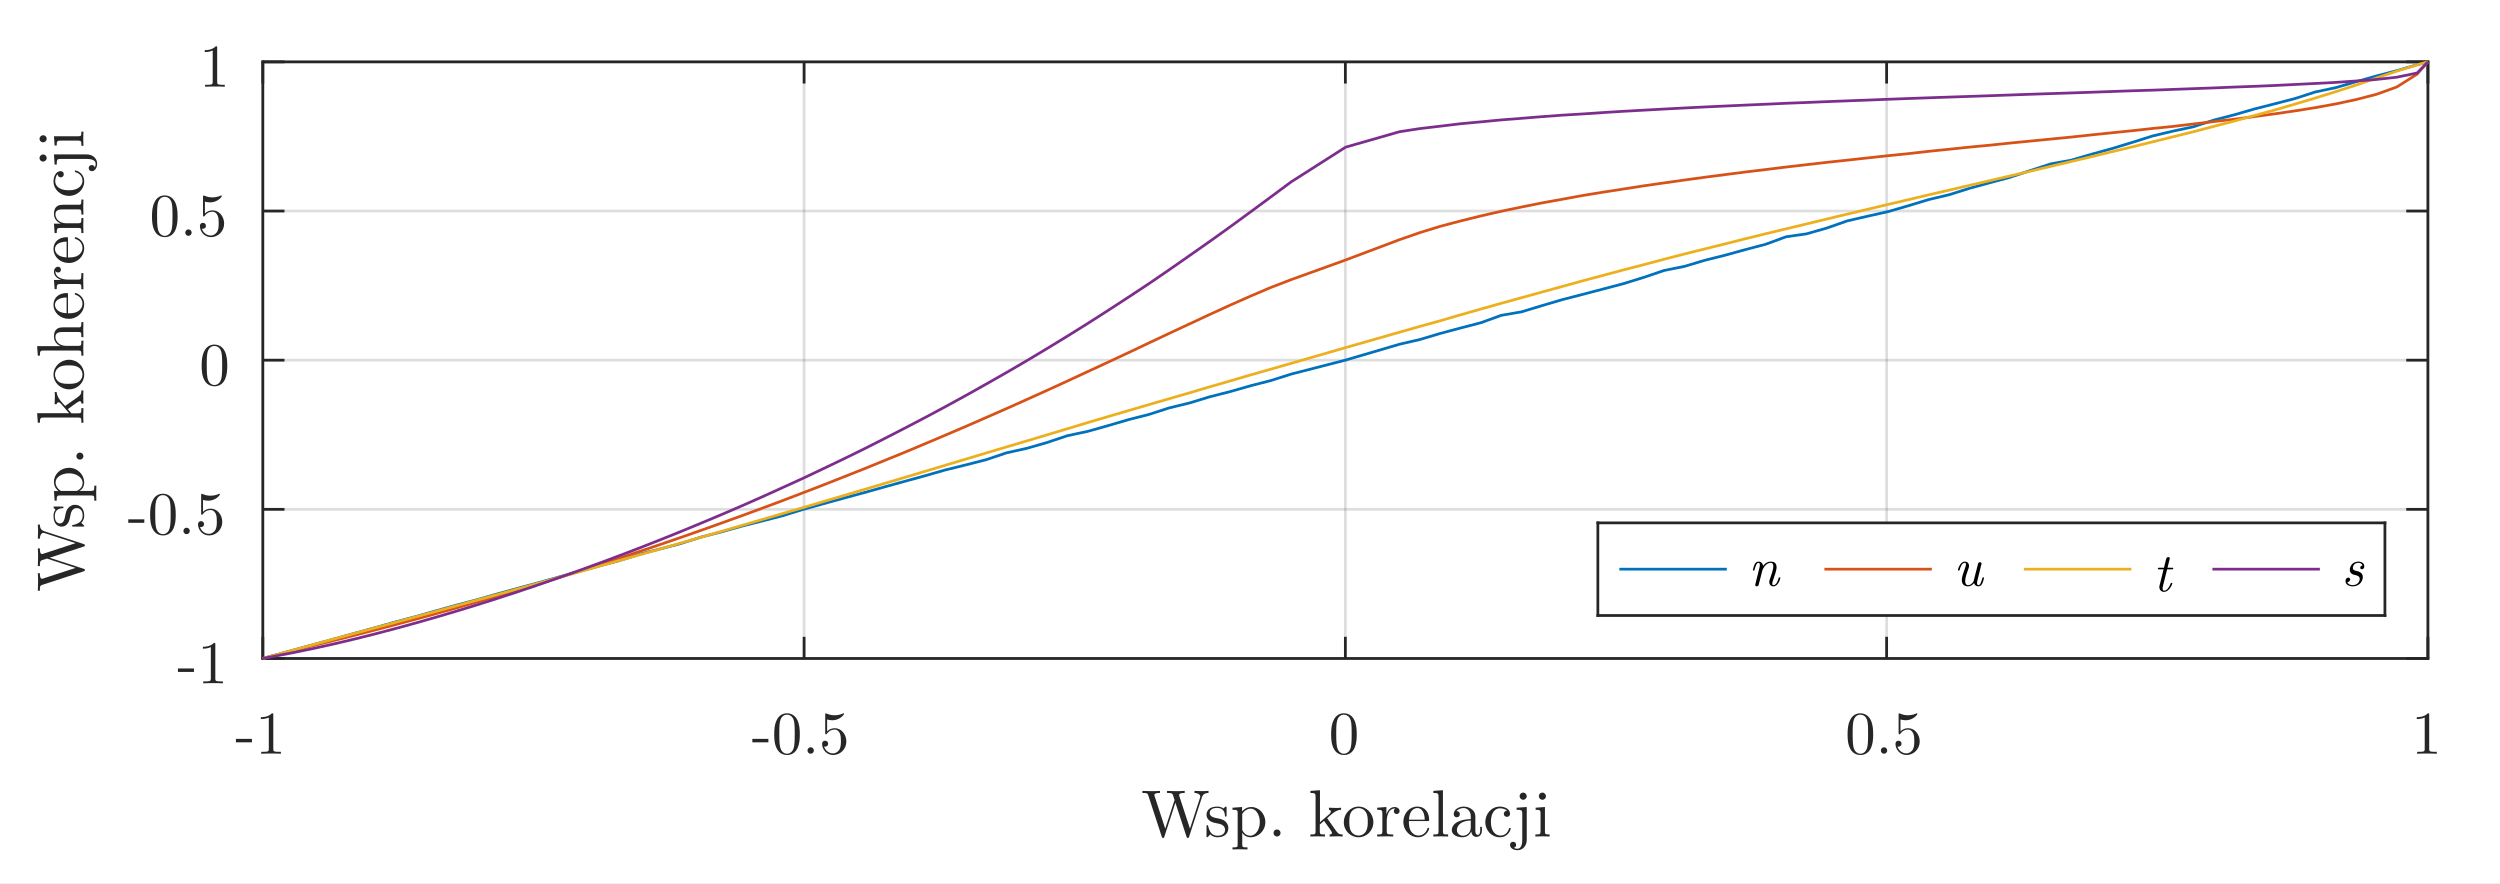
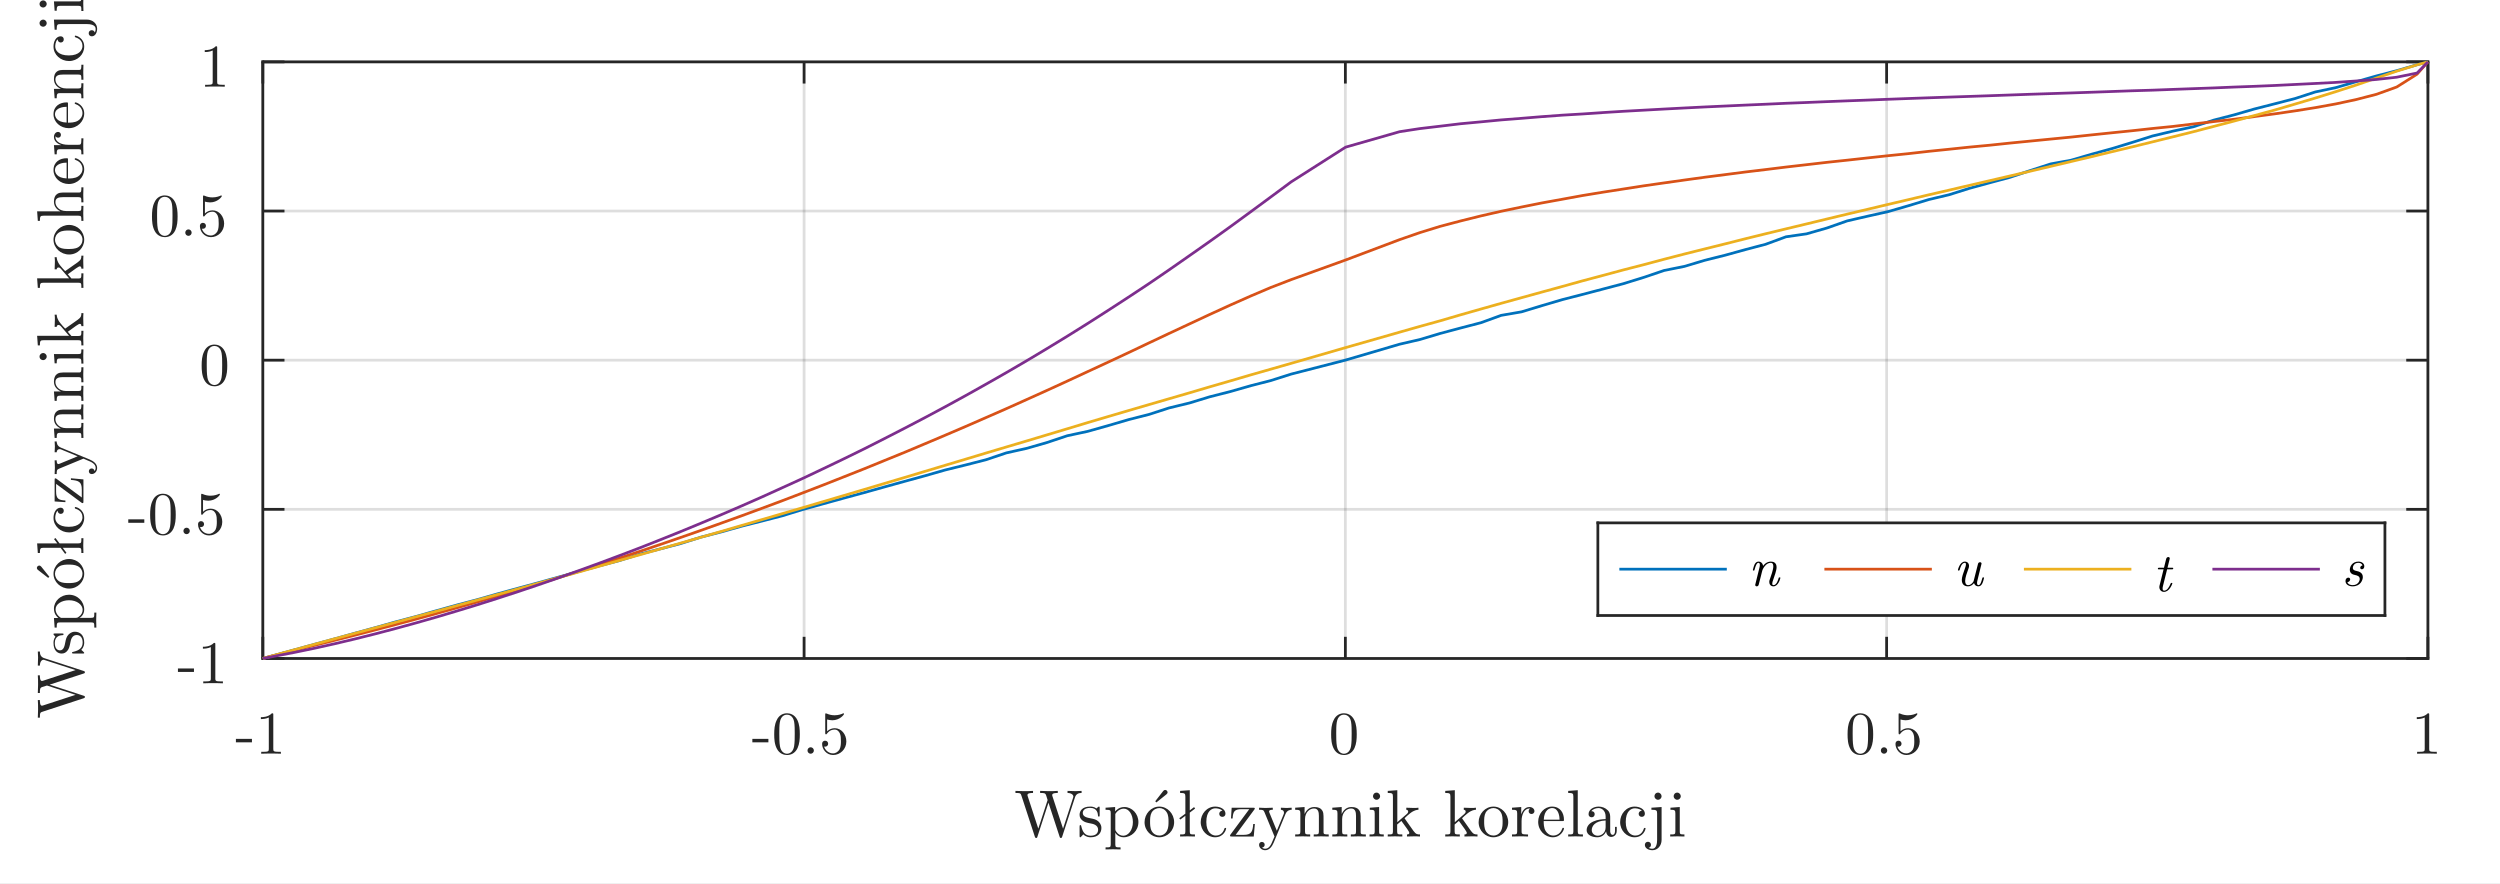
- <svg xmlns="http://www.w3.org/2000/svg" width="453pt" viewBox="0 0 453 160" height="160pt">
+ <svg xmlns="http://www.w3.org/2000/svg" height="160pt" width="453pt" viewBox="0 0 453 160">
  <defs />
  <polygon points="0,0 453,0 453,160 0,160" fill="#ffffff" />
  <g>
-     <polygon shape-rendering="crispEdges" points="0,160 453,160 453,0 0,0" fill="#ffffff" />
+     <polygon points="0,160 453,160 453,0 0,0" shape-rendering="crispEdges" fill="#ffffff" />
    <clipPath id="cp00453160">
      <polygon points="0,160 453,160 453,0 0,0" />
    </clipPath>
    <g clip-path="url(#cp00453160)">
      <polygon shape-rendering="crispEdges" points="47.622,119.317 439.937,119.317 439.937,11.211 47.622,11.211" fill="#ffffff" />
-       <polyline points="47.622,119.317 47.622,11.211" stroke-linejoin="miter" stroke-opacity="0.15" stroke-width="0.5" fill="none" stroke="#262626" stroke-dasharray="16,0" stroke-linecap="butt" />
-       <polyline points="145.701,119.317 145.701,11.211" stroke-linejoin="miter" stroke-opacity="0.15" stroke-width="0.5" fill="none" stroke="#262626" stroke-dasharray="16,0" stroke-linecap="butt" />
-       <polyline points="243.779,119.317 243.779,11.211" stroke-linejoin="miter" stroke-opacity="0.15" stroke-width="0.5" fill="none" stroke="#262626" stroke-dasharray="16,0" stroke-linecap="butt" />
-       <polyline points="341.858,119.317 341.858,11.211" stroke-linejoin="miter" stroke-opacity="0.15" stroke-width="0.5" fill="none" stroke="#262626" stroke-dasharray="16,0" stroke-linecap="butt" />
-       <polyline points="439.937,119.317 439.937,11.211" stroke-linejoin="miter" stroke-opacity="0.15" stroke-width="0.5" fill="none" stroke="#262626" stroke-dasharray="16,0" stroke-linecap="butt" />
-       <polyline points="47.622,119.317 47.622,115.39" stroke-linejoin="miter" stroke-width="0.5" fill="none" stroke="#262626" stroke-linecap="butt" />
-       <polyline points="47.622,11.211 47.622,15.138" stroke-linejoin="miter" stroke-width="0.5" fill="none" stroke="#262626" stroke-linecap="butt" />
-       <polyline points="145.701,119.317 145.701,115.39" stroke-linejoin="miter" stroke-width="0.5" fill="none" stroke="#262626" stroke-linecap="butt" />
-       <polyline points="145.701,11.211 145.701,15.138" stroke-linejoin="miter" stroke-width="0.5" fill="none" stroke="#262626" stroke-linecap="butt" />
-       <polyline points="243.779,119.317 243.779,115.39" stroke-linejoin="miter" stroke-width="0.5" fill="none" stroke="#262626" stroke-linecap="butt" />
-       <polyline points="243.779,11.211 243.779,15.138" stroke-linejoin="miter" stroke-width="0.5" fill="none" stroke="#262626" stroke-linecap="butt" />
-       <polyline points="341.858,119.317 341.858,115.39" stroke-linejoin="miter" stroke-width="0.5" fill="none" stroke="#262626" stroke-linecap="butt" />
-       <polyline points="341.858,11.211 341.858,15.138" stroke-linejoin="miter" stroke-width="0.5" fill="none" stroke="#262626" stroke-linecap="butt" />
-       <polyline points="439.937,119.317 439.937,115.39" stroke-linejoin="miter" stroke-width="0.5" fill="none" stroke="#262626" stroke-linecap="butt" />
-       <polyline points="439.937,11.211 439.937,15.138" stroke-linejoin="miter" stroke-width="0.5" fill="none" stroke="#262626" stroke-linecap="butt" />
-       <g font-style="normal" font-weight="normal" font-family="'Latin Modern Roman'" xml:space="preserve" transform="translate(42.622,136.575) rotate(-0,5,-9)" font-size="11">
-         <text fill="rgb(38,38,38)" y="-0" x="0 4 ">-1</text>
+       <polyline points="47.622,119.317 47.622,11.211" stroke-linejoin="miter" stroke="#262626" stroke-opacity="0.15" stroke-dasharray="16,0" stroke-linecap="butt" fill="none" stroke-width="0.5" />
+       <polyline points="145.701,119.317 145.701,11.211" stroke-linejoin="miter" stroke="#262626" stroke-opacity="0.15" stroke-dasharray="16,0" stroke-linecap="butt" fill="none" stroke-width="0.5" />
+       <polyline points="243.779,119.317 243.779,11.211" stroke-linejoin="miter" stroke="#262626" stroke-opacity="0.15" stroke-dasharray="16,0" stroke-linecap="butt" fill="none" stroke-width="0.5" />
+       <polyline points="341.858,119.317 341.858,11.211" stroke-linejoin="miter" stroke="#262626" stroke-opacity="0.15" stroke-dasharray="16,0" stroke-linecap="butt" fill="none" stroke-width="0.5" />
+       <polyline points="439.937,119.317 439.937,11.211" stroke-linejoin="miter" stroke="#262626" stroke-opacity="0.15" stroke-dasharray="16,0" stroke-linecap="butt" fill="none" stroke-width="0.5" />
+       <polyline points="47.622,119.317 47.622,115.39" stroke-linejoin="miter" stroke="#262626" stroke-linecap="butt" fill="none" stroke-width="0.5" />
+       <polyline points="47.622,11.211 47.622,15.138" stroke-linejoin="miter" stroke="#262626" stroke-linecap="butt" fill="none" stroke-width="0.5" />
+       <polyline points="145.701,119.317 145.701,115.39" stroke-linejoin="miter" stroke="#262626" stroke-linecap="butt" fill="none" stroke-width="0.5" />
+       <polyline points="145.701,11.211 145.701,15.138" stroke-linejoin="miter" stroke="#262626" stroke-linecap="butt" fill="none" stroke-width="0.5" />
+       <polyline points="243.779,119.317 243.779,115.39" stroke-linejoin="miter" stroke="#262626" stroke-linecap="butt" fill="none" stroke-width="0.5" />
+       <polyline points="243.779,11.211 243.779,15.138" stroke-linejoin="miter" stroke="#262626" stroke-linecap="butt" fill="none" stroke-width="0.5" />
+       <polyline points="341.858,119.317 341.858,115.39" stroke-linejoin="miter" stroke="#262626" stroke-linecap="butt" fill="none" stroke-width="0.5" />
+       <polyline points="341.858,11.211 341.858,15.138" stroke-linejoin="miter" stroke="#262626" stroke-linecap="butt" fill="none" stroke-width="0.5" />
+       <polyline points="439.937,119.317 439.937,115.39" stroke-linejoin="miter" stroke="#262626" stroke-linecap="butt" fill="none" stroke-width="0.5" />
+       <polyline points="439.937,11.211 439.937,15.138" stroke-linejoin="miter" stroke="#262626" stroke-linecap="butt" fill="none" stroke-width="0.5" />
+       <g transform="translate(42.622,136.575) rotate(-0,5,-9)" font-weight="normal" xml:space="preserve" font-family="'Latin Modern Roman'" font-style="normal" font-size="11">
+         <text x="0 4 " y="-0" fill="rgb(38,38,38)">-1</text>
      </g>
-       <g font-style="normal" font-weight="normal" font-family="'Latin Modern Roman'" xml:space="preserve" transform="translate(136.201,136.575) rotate(-0,9.5,-9)" font-size="11">
-         <text fill="rgb(38,38,38)" y="-0" x="0 4 10 13 ">-0.5</text>
+       <g transform="translate(136.201,136.575) rotate(-0,9.5,-9)" font-weight="normal" xml:space="preserve" font-family="'Latin Modern Roman'" font-style="normal" font-size="11">
+         <text x="0 4 10 13 " y="-0" fill="rgb(38,38,38)">-0.5</text>
      </g>
-       <g font-style="normal" font-weight="normal" font-family="'Latin Modern Roman'" xml:space="preserve" transform="translate(240.78,136.575) rotate(-0,3,-9)" font-size="11">
-         <text fill="rgb(38,38,38)" y="-0" x="0 ">0</text>
+       <g transform="translate(240.78,136.575) rotate(-0,3,-9)" font-weight="normal" xml:space="preserve" font-family="'Latin Modern Roman'" font-style="normal" font-size="11">
+         <text x="0 " y="-0" fill="rgb(38,38,38)">0</text>
      </g>
-       <g font-style="normal" font-weight="normal" font-family="'Latin Modern Roman'" xml:space="preserve" transform="translate(334.358,136.575) rotate(-0,7.5,-9)" font-size="11">
-         <text fill="rgb(38,38,38)" y="-0" x="0 6 9 ">0.5</text>
+       <g transform="translate(334.358,136.575) rotate(-0,7.5,-9)" font-weight="normal" xml:space="preserve" font-family="'Latin Modern Roman'" font-style="normal" font-size="11">
+         <text x="0 6 9 " y="-0" fill="rgb(38,38,38)">0.5</text>
      </g>
-       <g font-style="normal" font-weight="normal" font-family="'Latin Modern Roman'" xml:space="preserve" transform="translate(436.937,136.575) rotate(-0,3,-9)" font-size="11">
-         <text fill="rgb(38,38,38)" y="-0" x="0 ">1</text>
+       <g transform="translate(436.937,136.575) rotate(-0,3,-9)" font-weight="normal" xml:space="preserve" font-family="'Latin Modern Roman'" font-style="normal" font-size="11">
+         <text x="0 " y="-0" fill="rgb(38,38,38)">1</text>
      </g>
-       <polyline points="47.622,119.317 439.937,119.317" stroke-linejoin="miter" stroke-opacity="0.15" stroke-width="0.5" fill="none" stroke="#262626" stroke-dasharray="16,0" stroke-linecap="butt" />
-       <polyline points="47.622,92.29 439.937,92.29" stroke-linejoin="miter" stroke-opacity="0.15" stroke-width="0.5" fill="none" stroke="#262626" stroke-dasharray="16,0" stroke-linecap="butt" />
-       <polyline points="47.622,65.264 439.937,65.264" stroke-linejoin="miter" stroke-opacity="0.15" stroke-width="0.5" fill="none" stroke="#262626" stroke-dasharray="16,0" stroke-linecap="butt" />
-       <polyline points="47.622,38.238 439.937,38.238" stroke-linejoin="miter" stroke-opacity="0.15" stroke-width="0.5" fill="none" stroke="#262626" stroke-dasharray="16,0" stroke-linecap="butt" />
-       <polyline points="47.622,11.211 439.937,11.211" stroke-linejoin="miter" stroke-opacity="0.15" stroke-width="0.5" fill="none" stroke="#262626" stroke-dasharray="16,0" stroke-linecap="butt" />
-       <polyline points="47.622,119.317 51.548,119.317" stroke-linejoin="miter" stroke-width="0.5" fill="none" stroke="#262626" stroke-linecap="butt" />
-       <polyline points="439.937,119.317 436.011,119.317" stroke-linejoin="miter" stroke-width="0.5" fill="none" stroke="#262626" stroke-linecap="butt" />
-       <polyline points="47.622,92.29 51.548,92.29" stroke-linejoin="miter" stroke-width="0.5" fill="none" stroke="#262626" stroke-linecap="butt" />
-       <polyline points="439.937,92.29 436.011,92.29" stroke-linejoin="miter" stroke-width="0.5" fill="none" stroke="#262626" stroke-linecap="butt" />
-       <polyline points="47.622,65.264 51.548,65.264" stroke-linejoin="miter" stroke-width="0.5" fill="none" stroke="#262626" stroke-linecap="butt" />
-       <polyline points="439.937,65.264 436.011,65.264" stroke-linejoin="miter" stroke-width="0.5" fill="none" stroke="#262626" stroke-linecap="butt" />
-       <polyline points="47.622,38.238 51.548,38.238" stroke-linejoin="miter" stroke-width="0.5" fill="none" stroke="#262626" stroke-linecap="butt" />
-       <polyline points="439.937,38.238 436.011,38.238" stroke-linejoin="miter" stroke-width="0.5" fill="none" stroke="#262626" stroke-linecap="butt" />
-       <polyline points="47.622,11.211 51.548,11.211" stroke-linejoin="miter" stroke-width="0.5" fill="none" stroke="#262626" stroke-linecap="butt" />
-       <polyline points="439.937,11.211 436.011,11.211" stroke-linejoin="miter" stroke-width="0.5" fill="none" stroke="#262626" stroke-linecap="butt" />
-       <g font-style="normal" font-weight="normal" font-family="'Latin Modern Roman'" xml:space="preserve" transform="translate(32.1176,123.817) rotate(-0,10,-4.5)" font-size="11">
-         <text fill="rgb(38,38,38)" y="-0" x="0 4 ">-1</text>
+       <polyline points="47.622,119.317 439.937,119.317" stroke-linejoin="miter" stroke="#262626" stroke-opacity="0.15" stroke-dasharray="16,0" stroke-linecap="butt" fill="none" stroke-width="0.5" />
+       <polyline points="47.622,92.29 439.937,92.29" stroke-linejoin="miter" stroke="#262626" stroke-opacity="0.15" stroke-dasharray="16,0" stroke-linecap="butt" fill="none" stroke-width="0.5" />
+       <polyline points="47.622,65.264 439.937,65.264" stroke-linejoin="miter" stroke="#262626" stroke-opacity="0.15" stroke-dasharray="16,0" stroke-linecap="butt" fill="none" stroke-width="0.5" />
+       <polyline points="47.622,38.238 439.937,38.238" stroke-linejoin="miter" stroke="#262626" stroke-opacity="0.15" stroke-dasharray="16,0" stroke-linecap="butt" fill="none" stroke-width="0.5" />
+       <polyline points="47.622,11.211 439.937,11.211" stroke-linejoin="miter" stroke="#262626" stroke-opacity="0.15" stroke-dasharray="16,0" stroke-linecap="butt" fill="none" stroke-width="0.5" />
+       <polyline points="47.622,119.317 51.548,119.317" stroke-linejoin="miter" stroke="#262626" stroke-linecap="butt" fill="none" stroke-width="0.5" />
+       <polyline points="439.937,119.317 436.011,119.317" stroke-linejoin="miter" stroke="#262626" stroke-linecap="butt" fill="none" stroke-width="0.5" />
+       <polyline points="47.622,92.29 51.548,92.29" stroke-linejoin="miter" stroke="#262626" stroke-linecap="butt" fill="none" stroke-width="0.5" />
+       <polyline points="439.937,92.29 436.011,92.29" stroke-linejoin="miter" stroke="#262626" stroke-linecap="butt" fill="none" stroke-width="0.5" />
+       <polyline points="47.622,65.264 51.548,65.264" stroke-linejoin="miter" stroke="#262626" stroke-linecap="butt" fill="none" stroke-width="0.5" />
+       <polyline points="439.937,65.264 436.011,65.264" stroke-linejoin="miter" stroke="#262626" stroke-linecap="butt" fill="none" stroke-width="0.5" />
+       <polyline points="47.622,38.238 51.548,38.238" stroke-linejoin="miter" stroke="#262626" stroke-linecap="butt" fill="none" stroke-width="0.5" />
+       <polyline points="439.937,38.238 436.011,38.238" stroke-linejoin="miter" stroke="#262626" stroke-linecap="butt" fill="none" stroke-width="0.5" />
+       <polyline points="47.622,11.211 51.548,11.211" stroke-linejoin="miter" stroke="#262626" stroke-linecap="butt" fill="none" stroke-width="0.5" />
+       <polyline points="439.937,11.211 436.011,11.211" stroke-linejoin="miter" stroke="#262626" stroke-linecap="butt" fill="none" stroke-width="0.5" />
+       <g transform="translate(32.1176,123.817) rotate(-0,10,-4.5)" font-weight="normal" xml:space="preserve" font-family="'Latin Modern Roman'" font-style="normal" font-size="11">
+         <text x="0 4 " y="-0" fill="rgb(38,38,38)">-1</text>
      </g>
-       <g font-style="normal" font-weight="normal" font-family="'Latin Modern Roman'" xml:space="preserve" transform="translate(23.1176,96.7907) rotate(-0,19,-4.5)" font-size="11">
-         <text fill="rgb(38,38,38)" y="-0" x="0 4 10 13 ">-0.5</text>
+       <g transform="translate(23.1176,96.7907) rotate(-0,19,-4.5)" font-weight="normal" xml:space="preserve" font-family="'Latin Modern Roman'" font-style="normal" font-size="11">
+         <text x="0 4 10 13 " y="-0" fill="rgb(38,38,38)">-0.5</text>
      </g>
-       <g font-style="normal" font-weight="normal" font-family="'Latin Modern Roman'" xml:space="preserve" transform="translate(36.1176,69.7642) rotate(-0,6,-4.5)" font-size="11">
-         <text fill="rgb(38,38,38)" y="-0" x="0 ">0</text>
+       <g transform="translate(36.1176,69.7642) rotate(-0,6,-4.5)" font-weight="normal" xml:space="preserve" font-family="'Latin Modern Roman'" font-style="normal" font-size="11">
+         <text x="0 " y="-0" fill="rgb(38,38,38)">0</text>
      </g>
-       <g font-style="normal" font-weight="normal" font-family="'Latin Modern Roman'" xml:space="preserve" transform="translate(27.1176,42.7376) rotate(-0,15,-4.5)" font-size="11">
-         <text fill="rgb(38,38,38)" y="-0" x="0 6 9 ">0.5</text>
+       <g transform="translate(27.1176,42.7376) rotate(-0,15,-4.5)" font-weight="normal" xml:space="preserve" font-family="'Latin Modern Roman'" font-style="normal" font-size="11">
+         <text x="0 6 9 " y="-0" fill="rgb(38,38,38)">0.5</text>
      </g>
-       <g font-style="normal" font-weight="normal" font-family="'Latin Modern Roman'" xml:space="preserve" transform="translate(36.1176,15.711) rotate(-0,6,-4.5)" font-size="11">
-         <text fill="rgb(38,38,38)" y="-0" x="0 ">1</text>
+       <g transform="translate(36.1176,15.711) rotate(-0,6,-4.5)" font-weight="normal" xml:space="preserve" font-family="'Latin Modern Roman'" font-style="normal" font-size="11">
+         <text x="0 " y="-0" fill="rgb(38,38,38)">1</text>
      </g>
-       <polyline points="47.622,119.317 439.937,119.317" stroke-linejoin="miter" stroke-width="0.5" fill="none" stroke="#262626" stroke-dasharray="16,0" stroke-linecap="square" />
-       <polyline points="47.622,11.211 439.937,11.211" stroke-linejoin="miter" stroke-width="0.5" fill="none" stroke="#262626" stroke-dasharray="16,0" stroke-linecap="square" />
-       <polyline points="47.622,119.317 47.622,11.211" stroke-linejoin="miter" stroke-width="0.5" fill="none" stroke="#262626" stroke-dasharray="16,0" stroke-linecap="square" />
-       <polyline points="439.937,119.317 439.937,11.211" stroke-linejoin="miter" stroke-width="0.5" fill="none" stroke="#262626" stroke-dasharray="16,0" stroke-linecap="square" />
-       <g font-style="normal" font-weight="normal" font-family="'Latin Modern Roman'" xml:space="preserve" transform="translate(206.78,154.575) rotate(-0,37,-13)" font-size="12.1">
-         <text fill="rgb(38,38,38)" y="-3" x="0 12 17 24 27 31 37 43 48 53 56 62 67 71 ">Wsp. korelacji</text>
+       <polyline points="47.622,119.317 439.937,119.317" stroke-linejoin="miter" stroke="#262626" stroke-dasharray="16,0" stroke-linecap="square" fill="none" stroke-width="0.5" />
+       <polyline points="47.622,11.211 439.937,11.211" stroke-linejoin="miter" stroke="#262626" stroke-dasharray="16,0" stroke-linecap="square" fill="none" stroke-width="0.5" />
+       <polyline points="47.622,119.317 47.622,11.211" stroke-linejoin="miter" stroke="#262626" stroke-dasharray="16,0" stroke-linecap="square" fill="none" stroke-width="0.5" />
+       <polyline points="439.937,119.317 439.937,11.211" stroke-linejoin="miter" stroke="#262626" stroke-dasharray="16,0" stroke-linecap="square" fill="none" stroke-width="0.5" />
+       <g transform="translate(183.78,154.575) rotate(-0,60,-13)" font-weight="normal" xml:space="preserve" font-family="'Latin Modern Roman'" font-style="normal" font-size="12.1">
+         <text x="0 12 17 24 30 34 39 44 50 57 64 67 73 77 83 89 94 99 102 108 113 117 " y="-3" fill="rgb(38,38,38)">Współczynnik korelacji</text>
      </g>
-       <g font-style="normal" font-weight="normal" font-family="'Latin Modern Roman'" xml:space="preserve" transform="translate(-23.8824,65.2642) rotate(-90,42,0)" font-size="12.1">
-         <text fill="rgb(38,38,38)" y="-3" x="0 12 17 24 27 31 37 43 50 55 60 65 72 77 81 ">Wsp. koherencji</text>
+       <g transform="translate(-46.8824,65.2642) rotate(-90,65,0)" font-weight="normal" xml:space="preserve" font-family="'Latin Modern Roman'" font-style="normal" font-size="12.1">
+         <text x="0 12 17 24 30 34 39 44 50 57 64 67 73 77 83 89 96 101 106 111 118 123 127 " y="-3" fill="rgb(38,38,38)">Współczynnik koherencji</text>
      </g>
-       <polyline points="47.622,119.317 49.584,118.782 53.272,117.768 56.958,116.755 60.645,115.754 64.335,114.731 68.029,113.721 71.709,112.678 75.397,111.708 79.092,110.656 82.77,109.633 86.462,108.662 90.144,107.61 93.831,106.598 97.522,105.598 101.202,104.572 104.933,103.54 108.589,102.536 112.293,101.563 115.952,100.407 119.658,99.457 123.335,98.493 127.001,97.332 130.714,96.379 134.4,95.343 138.068,94.416 141.786,93.457 145.471,92.318 149.181,91.289 152.876,90.267 156.513,89.284 160.188,88.256 163.93,87.217 167.564,86.223 171.261,85.164 174.993,84.246 178.663,83.305 182.36,82.062 186.029,81.245 189.708,80.188 193.38,78.96 197.103,78.16 200.775,77.126 204.482,76.041 208.197,75.096 211.834,73.918 215.546,73.017 219.189,71.904 222.912,70.957 226.653,69.886 230.263,68.961 233.955,67.787 243.763,65.261 253.58,62.378 257.279,61.524 260.945,60.425 264.695,59.426 268.348,58.473 272.004,57.145 275.704,56.505 279.367,55.391 283.11,54.288 286.783,53.344 290.476,52.373 294.122,51.413 297.841,50.263 301.531,49.012 305.211,48.27 308.883,47.171 312.609,46.24 316.287,45.222 319.956,44.256 323.629,42.905 327.341,42.374 331.035,41.316 334.711,40.028 338.399,39.179 342.106,38.349 345.756,37.293 349.479,36.163 353.169,35.289 356.838,34.132 360.512,33.126 364.208,32.132 367.888,30.896 371.599,29.698 375.282,29.028 378.969,27.948 382.658,26.934 386.355,25.805 390.035,24.64 393.729,23.762 397.402,22.983 401.112,21.77 404.787,20.822 408.473,19.756 412.163,18.814 415.85,17.859 419.535,16.662 423.223,15.884 426.915,14.812 430.598,13.764 434.287,12.805 437.975,11.729 439.937,11.211" stroke-linejoin="round" stroke-width="0.5" fill="none" stroke="#0071bc" stroke-linecap="butt" />
-       <polyline points="47.622,119.317 49.584,118.791 53.272,117.86 56.959,116.944 60.648,116.024 64.333,115.089 68.019,114.14 71.71,113.167 75.4,112.179 79.086,111.166 82.772,110.136 86.46,109.082 90.143,108.011 93.839,106.919 97.525,105.799 101.224,104.663 104.894,103.506 108.586,102.326 112.267,101.124 115.96,99.902 119.66,98.652 123.354,97.384 127.017,96.103 130.712,94.784 134.417,93.447 138.084,92.097 141.783,90.717 145.47,89.305 149.17,87.88 152.824,86.436 156.531,84.969 160.205,83.471 163.941,81.949 167.573,80.423 171.274,78.86 174.991,77.269 178.63,75.679 182.363,74.044 186.023,72.402 189.726,70.732 193.38,69.058 197.069,67.345 200.782,65.625 204.462,63.909 208.146,62.159 211.841,60.416 215.536,58.693 219.229,56.97 222.92,55.282 226.62,53.642 230.278,52.088 233.971,50.664 243.802,47.117 253.578,43.434 257.267,42.154 260.982,41.007 264.647,40.041 268.343,39.123 272.021,38.281 275.723,37.508 279.406,36.77 283.078,36.104 286.755,35.431 290.443,34.826 294.168,34.246 297.846,33.672 301.511,33.147 305.196,32.626 308.902,32.114 312.61,31.64 316.284,31.162 319.947,30.724 323.646,30.267 327.342,29.843 331.071,29.41 334.719,29.023 338.381,28.618 342.086,28.218 345.763,27.844 349.475,27.422 353.17,27.044 356.872,26.656 360.53,26.313 364.23,25.923 367.915,25.563 371.586,25.201 375.293,24.84 378.997,24.442 382.663,24.062 386.339,23.689 390.034,23.282 393.719,22.911 397.422,22.463 401.101,22.034 404.782,21.614 408.479,21.125 412.16,20.631 415.849,20.093 419.535,19.503 423.225,18.834 426.91,18.044 430.6,17.091 434.288,15.763 437.976,13.436 439.937,11.211" stroke-linejoin="round" stroke-width="0.5" fill="none" stroke="#d85218" stroke-linecap="butt" />
-       <polyline points="47.622,119.317 49.584,118.777 53.27,117.763 56.96,116.753 60.65,115.749 64.337,114.75 68.022,113.751 71.711,112.752 75.39,111.752 79.082,110.749 82.764,109.742 86.461,108.731 90.147,107.723 93.836,106.708 97.54,105.683 101.22,104.656 104.893,103.635 108.588,102.596 112.281,101.545 115.966,100.51 119.656,99.465 123.342,98.403 126.998,97.358 130.72,96.286 134.376,95.218 138.104,94.139 141.803,93.057 145.474,91.986 149.155,90.897 152.847,89.807 156.529,88.716 160.217,87.615 163.9,86.524 167.593,85.414 171.298,84.301 174.959,83.206 178.64,82.097 182.312,81.005 186.055,79.894 189.703,78.8 193.424,77.683 197.067,76.583 200.783,75.483 204.441,74.408 208.142,73.328 211.86,72.248 215.531,71.182 219.179,70.103 222.9,69.028 226.617,67.936 230.271,66.894 233.974,65.833 243.798,62.992 253.571,60.2 257.281,59.145 260.978,58.123 264.638,57.051 268.306,56.008 272.008,54.961 275.693,53.943 279.381,52.925 283.102,51.905 286.767,50.886 290.483,49.898 294.17,48.905 297.831,47.965 301.534,46.977 305.237,46.022 308.914,45.103 312.594,44.189 316.312,43.249 319.964,42.352 323.646,41.462 327.324,40.581 331.018,39.687 334.706,38.802 338.422,37.921 342.088,37.048 345.748,36.191 349.479,35.302 353.176,34.453 356.845,33.59 360.535,32.736 364.227,31.878 367.895,31.017 371.588,30.141 375.274,29.27 378.996,28.388 382.661,27.5 386.346,26.616 390.036,25.707 393.707,24.801 397.418,23.875 401.099,22.911 404.79,21.946 408.469,20.944 412.156,19.943 415.852,18.859 419.538,17.763 423.223,16.615 426.91,15.423 430.6,14.144 434.287,12.893 437.976,11.742 439.937,11.211" stroke-linejoin="round" stroke-width="0.5" fill="none" stroke="#ecb01f" stroke-linecap="butt" />
-       <polyline points="47.622,119.317 49.584,118.934 53.271,118.231 56.96,117.47 60.648,116.648 64.334,115.773 68.017,114.852 71.71,113.879 75.4,112.868 79.092,111.813 82.77,110.72 86.46,109.593 90.151,108.422 93.845,107.215 97.531,105.976 101.213,104.701 104.89,103.393 108.589,102.045 112.271,100.667 115.991,99.249 119.65,97.802 123.34,96.321 127.017,94.802 130.711,93.252 134.404,91.663 138.088,90.038 141.772,88.367 145.481,86.677 149.134,84.947 152.839,83.17 156.53,81.363 160.195,79.507 163.89,77.61 167.584,75.679 171.274,73.706 174.97,71.683 178.646,69.624 182.352,67.514 186.045,65.358 189.721,63.159 193.412,60.907 197.096,58.606 200.772,56.255 204.459,53.858 208.166,51.408 211.841,48.895 215.508,46.339 219.208,43.742 222.913,41.091 226.587,38.404 230.296,35.67 233.963,32.952 243.822,26.666 253.61,23.864 257.281,23.301 260.95,22.867 264.626,22.424 268.331,22.081 272.025,21.726 275.694,21.442 279.373,21.139 283.084,20.867 286.782,20.648 290.446,20.397 294.167,20.166 297.842,19.963 301.533,19.759 305.197,19.567 308.892,19.381 312.583,19.213 316.293,19.043 319.975,18.883 323.637,18.714 327.317,18.572 331.007,18.417 334.716,18.273 338.393,18.136 342.111,17.989 345.791,17.852 349.457,17.721 353.157,17.594 356.835,17.471 360.515,17.344 364.215,17.213 367.915,17.08 371.588,16.96 375.279,16.84 378.982,16.713 382.658,16.581 386.346,16.448 390.031,16.339 393.712,16.198 397.408,16.065 401.097,15.932 404.779,15.778 408.473,15.643 412.162,15.489 415.848,15.306 419.536,15.124 423.228,14.93 426.914,14.674 430.602,14.399 434.288,13.989 437.975,13.231 439.937,11.211" stroke-linejoin="round" stroke-width="0.5" fill="none" stroke="#7d2e8d" stroke-linecap="butt" />
+       <polyline points="47.622,119.317 49.584,118.782 53.272,117.768 56.958,116.755 60.645,115.754 64.335,114.731 68.029,113.721 71.709,112.678 75.397,111.708 79.092,110.656 82.77,109.633 86.462,108.662 90.144,107.61 93.831,106.598 97.522,105.598 101.202,104.572 104.933,103.54 108.589,102.536 112.293,101.563 115.952,100.407 119.658,99.457 123.335,98.493 127.001,97.332 130.714,96.379 134.4,95.343 138.068,94.416 141.786,93.457 145.471,92.318 149.181,91.289 152.876,90.267 156.513,89.284 160.188,88.256 163.93,87.217 167.564,86.223 171.261,85.164 174.993,84.246 178.663,83.305 182.36,82.062 186.029,81.245 189.708,80.188 193.38,78.96 197.103,78.16 200.775,77.126 204.482,76.041 208.197,75.096 211.834,73.918 215.546,73.017 219.189,71.904 222.912,70.957 226.653,69.886 230.263,68.961 233.955,67.787 243.763,65.261 253.58,62.378 257.279,61.524 260.945,60.425 264.695,59.426 268.348,58.473 272.004,57.145 275.704,56.505 279.367,55.391 283.11,54.288 286.783,53.344 290.476,52.373 294.122,51.413 297.841,50.263 301.531,49.012 305.211,48.27 308.883,47.171 312.609,46.24 316.287,45.222 319.956,44.256 323.629,42.905 327.341,42.374 331.035,41.316 334.711,40.028 338.399,39.179 342.106,38.349 345.756,37.293 349.479,36.163 353.169,35.289 356.838,34.132 360.512,33.126 364.208,32.132 367.888,30.896 371.599,29.698 375.282,29.028 378.969,27.948 382.658,26.934 386.355,25.805 390.035,24.64 393.729,23.762 397.402,22.983 401.112,21.77 404.787,20.822 408.473,19.756 412.163,18.814 415.85,17.859 419.535,16.662 423.223,15.884 426.915,14.812 430.598,13.764 434.287,12.805 437.975,11.729 439.937,11.211" stroke-linejoin="round" stroke="#0071bc" stroke-linecap="butt" fill="none" stroke-width="0.5" />
+       <polyline points="47.622,119.317 49.584,118.791 53.272,117.86 56.959,116.944 60.648,116.024 64.333,115.089 68.019,114.14 71.71,113.167 75.4,112.179 79.086,111.166 82.772,110.136 86.46,109.082 90.143,108.011 93.839,106.919 97.525,105.799 101.224,104.663 104.894,103.506 108.586,102.326 112.267,101.124 115.96,99.902 119.66,98.652 123.354,97.384 127.017,96.103 130.712,94.784 134.417,93.447 138.084,92.097 141.783,90.717 145.47,89.305 149.17,87.88 152.824,86.436 156.531,84.969 160.205,83.471 163.941,81.949 167.573,80.423 171.274,78.86 174.991,77.269 178.63,75.679 182.363,74.044 186.023,72.402 189.726,70.732 193.38,69.058 197.069,67.345 200.782,65.625 204.462,63.909 208.146,62.159 211.841,60.416 215.536,58.693 219.229,56.97 222.92,55.282 226.62,53.642 230.278,52.088 233.971,50.664 243.802,47.117 253.578,43.434 257.267,42.154 260.982,41.007 264.647,40.041 268.343,39.123 272.021,38.281 275.723,37.508 279.406,36.77 283.078,36.104 286.755,35.431 290.443,34.826 294.168,34.246 297.846,33.672 301.511,33.147 305.196,32.626 308.902,32.114 312.61,31.64 316.284,31.162 319.947,30.724 323.646,30.267 327.342,29.843 331.071,29.41 334.719,29.023 338.381,28.618 342.086,28.218 345.763,27.844 349.475,27.422 353.17,27.044 356.872,26.656 360.53,26.313 364.23,25.923 367.915,25.563 371.586,25.201 375.293,24.84 378.997,24.442 382.663,24.062 386.339,23.689 390.034,23.282 393.719,22.911 397.422,22.463 401.101,22.034 404.782,21.614 408.479,21.125 412.16,20.631 415.849,20.093 419.535,19.503 423.225,18.834 426.91,18.044 430.6,17.091 434.288,15.763 437.976,13.436 439.937,11.211" stroke-linejoin="round" stroke="#d85218" stroke-linecap="butt" fill="none" stroke-width="0.5" />
+       <polyline points="47.622,119.317 49.584,118.777 53.27,117.763 56.96,116.753 60.65,115.749 64.337,114.75 68.022,113.751 71.711,112.752 75.39,111.752 79.082,110.749 82.764,109.742 86.461,108.731 90.147,107.723 93.836,106.708 97.54,105.683 101.22,104.656 104.893,103.635 108.588,102.596 112.281,101.545 115.966,100.51 119.656,99.465 123.342,98.403 126.998,97.358 130.72,96.286 134.376,95.218 138.104,94.139 141.803,93.057 145.474,91.986 149.155,90.897 152.847,89.807 156.529,88.716 160.217,87.615 163.9,86.524 167.593,85.414 171.298,84.301 174.959,83.206 178.64,82.097 182.312,81.005 186.055,79.894 189.703,78.8 193.424,77.683 197.067,76.583 200.783,75.483 204.441,74.408 208.142,73.328 211.86,72.248 215.531,71.182 219.179,70.103 222.9,69.028 226.617,67.936 230.271,66.894 233.974,65.833 243.798,62.992 253.571,60.2 257.281,59.145 260.978,58.123 264.638,57.051 268.306,56.008 272.008,54.961 275.693,53.943 279.381,52.925 283.102,51.905 286.767,50.886 290.483,49.898 294.17,48.905 297.831,47.965 301.534,46.977 305.237,46.022 308.914,45.103 312.594,44.189 316.312,43.249 319.964,42.352 323.646,41.462 327.324,40.581 331.018,39.687 334.706,38.802 338.422,37.921 342.088,37.048 345.748,36.191 349.479,35.302 353.176,34.453 356.845,33.59 360.535,32.736 364.227,31.878 367.895,31.017 371.588,30.141 375.274,29.27 378.996,28.388 382.661,27.5 386.346,26.616 390.036,25.707 393.707,24.801 397.418,23.875 401.099,22.911 404.79,21.946 408.469,20.944 412.156,19.943 415.852,18.859 419.538,17.763 423.223,16.615 426.91,15.423 430.6,14.144 434.287,12.893 437.976,11.742 439.937,11.211" stroke-linejoin="round" stroke="#ecb01f" stroke-linecap="butt" fill="none" stroke-width="0.5" />
+       <polyline points="47.622,119.317 49.584,118.934 53.271,118.231 56.96,117.47 60.648,116.648 64.334,115.773 68.017,114.852 71.71,113.879 75.4,112.868 79.092,111.813 82.77,110.72 86.46,109.593 90.151,108.422 93.845,107.215 97.531,105.976 101.213,104.701 104.89,103.393 108.589,102.045 112.271,100.667 115.991,99.249 119.65,97.802 123.34,96.321 127.017,94.802 130.711,93.252 134.404,91.663 138.088,90.038 141.772,88.367 145.481,86.677 149.134,84.947 152.839,83.17 156.53,81.363 160.195,79.507 163.89,77.61 167.584,75.679 171.274,73.706 174.97,71.683 178.646,69.624 182.352,67.514 186.045,65.358 189.721,63.159 193.412,60.907 197.096,58.606 200.772,56.255 204.459,53.858 208.166,51.408 211.841,48.895 215.508,46.339 219.208,43.742 222.913,41.091 226.587,38.404 230.296,35.67 233.963,32.952 243.822,26.666 253.61,23.864 257.281,23.301 260.95,22.867 264.626,22.424 268.331,22.081 272.025,21.726 275.694,21.442 279.373,21.139 283.084,20.867 286.782,20.648 290.446,20.397 294.167,20.166 297.842,19.963 301.533,19.759 305.197,19.567 308.892,19.381 312.583,19.213 316.293,19.043 319.975,18.883 323.637,18.714 327.317,18.572 331.007,18.417 334.716,18.273 338.393,18.136 342.111,17.989 345.791,17.852 349.457,17.721 353.157,17.594 356.835,17.471 360.515,17.344 364.215,17.213 367.915,17.08 371.588,16.96 375.279,16.84 378.982,16.713 382.658,16.581 386.346,16.448 390.031,16.339 393.712,16.198 397.408,16.065 401.097,15.932 404.779,15.778 408.473,15.643 412.162,15.489 415.848,15.306 419.536,15.124 423.228,14.93 426.914,14.674 430.602,14.399 434.288,13.989 437.975,13.231 439.937,11.211" stroke-linejoin="round" stroke="#7d2e8d" stroke-linecap="butt" fill="none" stroke-width="0.5" />
    </g>
    <clipPath id="cp00453160">
      <polygon points="0,160 453,160 453,0 0,0" />
    </clipPath>
    <g clip-path="url(#cp00453160)">
      <polygon shape-rendering="crispEdges" points="289.532,111.529 432.148,111.529 432.148,94.745 289.532,94.745" fill="#ffffff" />
-       <polyline points="289.532,111.529 432.148,111.529" stroke-linejoin="miter" stroke-width="0.5" fill="none" stroke="#262626" stroke-dasharray="16,0" stroke-linecap="square" />
-       <polyline points="289.532,94.745 432.148,94.745" stroke-linejoin="miter" stroke-width="0.5" fill="none" stroke="#262626" stroke-dasharray="16,0" stroke-linecap="square" />
-       <polyline points="289.532,111.529 289.532,94.745" stroke-linejoin="miter" stroke-width="0.5" fill="none" stroke="#262626" stroke-dasharray="16,0" stroke-linecap="square" />
-       <polyline points="432.148,111.529 432.148,94.745" stroke-linejoin="miter" stroke-width="0.5" fill="none" stroke="#262626" stroke-dasharray="16,0" stroke-linecap="square" />
-       <polyline points="293.426,103.137 312.897,103.137" stroke-linejoin="round" stroke-width="0.5" fill="none" stroke="#0071bc" stroke-linecap="butt" />
-       <g font-style="italic" font-weight="normal" font-family="'Latin Modern Roman'" xml:space="preserve" transform="translate(316.792,106.137) rotate(-0,-0,-3)" font-size="9.9">
-         <text fill="rgb(0,0,0)" y="-0" x="0 ">n</text>
+       <polyline points="289.532,111.529 432.148,111.529" stroke-linejoin="miter" stroke="#262626" stroke-dasharray="16,0" stroke-linecap="square" fill="none" stroke-width="0.5" />
+       <polyline points="289.532,94.745 432.148,94.745" stroke-linejoin="miter" stroke="#262626" stroke-dasharray="16,0" stroke-linecap="square" fill="none" stroke-width="0.5" />
+       <polyline points="289.532,111.529 289.532,94.745" stroke-linejoin="miter" stroke="#262626" stroke-dasharray="16,0" stroke-linecap="square" fill="none" stroke-width="0.5" />
+       <polyline points="432.148,111.529 432.148,94.745" stroke-linejoin="miter" stroke="#262626" stroke-dasharray="16,0" stroke-linecap="square" fill="none" stroke-width="0.5" />
+       <polyline points="293.426,103.137 312.897,103.137" stroke-linejoin="round" stroke="#0071bc" stroke-linecap="butt" fill="none" stroke-width="0.5" />
+       <g transform="translate(316.792,106.137) rotate(-0,-0,-3)" font-weight="normal" xml:space="preserve" font-family="'Latin Modern Roman'" font-style="italic" font-size="9.9">
+         <text x="0 " y="-0" fill="rgb(0,0,0)">n</text>
      </g>
-       <polyline points="330.58,103.137 350.051,103.137" stroke-linejoin="round" stroke-width="0.5" fill="none" stroke="#d85218" stroke-linecap="butt" />
-       <g font-style="italic" font-weight="normal" font-family="'Latin Modern Roman'" xml:space="preserve" transform="translate(353.946,106.137) rotate(-0,-0,-3)" font-size="9.9">
-         <text fill="rgb(0,0,0)" y="-0" x="0 ">u</text>
+       <polyline points="330.58,103.137 350.051,103.137" stroke-linejoin="round" stroke="#d85218" stroke-linecap="butt" fill="none" stroke-width="0.5" />
+       <g transform="translate(353.946,106.137) rotate(-0,-0,-3)" font-weight="normal" xml:space="preserve" font-family="'Latin Modern Roman'" font-style="italic" font-size="9.9">
+         <text x="0 " y="-0" fill="rgb(0,0,0)">u</text>
      </g>
-       <polyline points="366.734,103.137 386.206,103.137" stroke-linejoin="round" stroke-width="0.5" fill="none" stroke="#ecb01f" stroke-linecap="butt" />
-       <g font-style="italic" font-weight="normal" font-family="'Latin Modern Roman'" xml:space="preserve" transform="translate(390.1,107.137) rotate(-0,-0,-4)" font-size="9.9">
-         <text fill="rgb(0,0,0)" y="-0" x="0 ">t</text>
+       <polyline points="366.734,103.137 386.206,103.137" stroke-linejoin="round" stroke="#ecb01f" stroke-linecap="butt" fill="none" stroke-width="0.5" />
+       <g transform="translate(390.1,107.137) rotate(-0,-0,-4)" font-weight="normal" xml:space="preserve" font-family="'Latin Modern Roman'" font-style="italic" font-size="9.9">
+         <text x="0 " y="-0" fill="rgb(0,0,0)">t</text>
      </g>
-       <polyline points="400.889,103.137 420.36,103.137" stroke-linejoin="round" stroke-width="0.5" fill="none" stroke="#7d2e8d" stroke-linecap="butt" />
-       <g font-style="italic" font-weight="normal" font-family="'Latin Modern Roman'" xml:space="preserve" transform="translate(424.254,106.137) rotate(-0,-0,-3)" font-size="9.9">
-         <text fill="rgb(0,0,0)" y="-0" x="0 ">s</text>
+       <polyline points="400.889,103.137 420.36,103.137" stroke-linejoin="round" stroke="#7d2e8d" stroke-linecap="butt" fill="none" stroke-width="0.5" />
+       <g transform="translate(424.254,106.137) rotate(-0,-0,-3)" font-weight="normal" xml:space="preserve" font-family="'Latin Modern Roman'" font-style="italic" font-size="9.9">
+         <text x="0 " y="-0" fill="rgb(0,0,0)">s</text>
      </g>
    </g>
  </g>
</svg>
